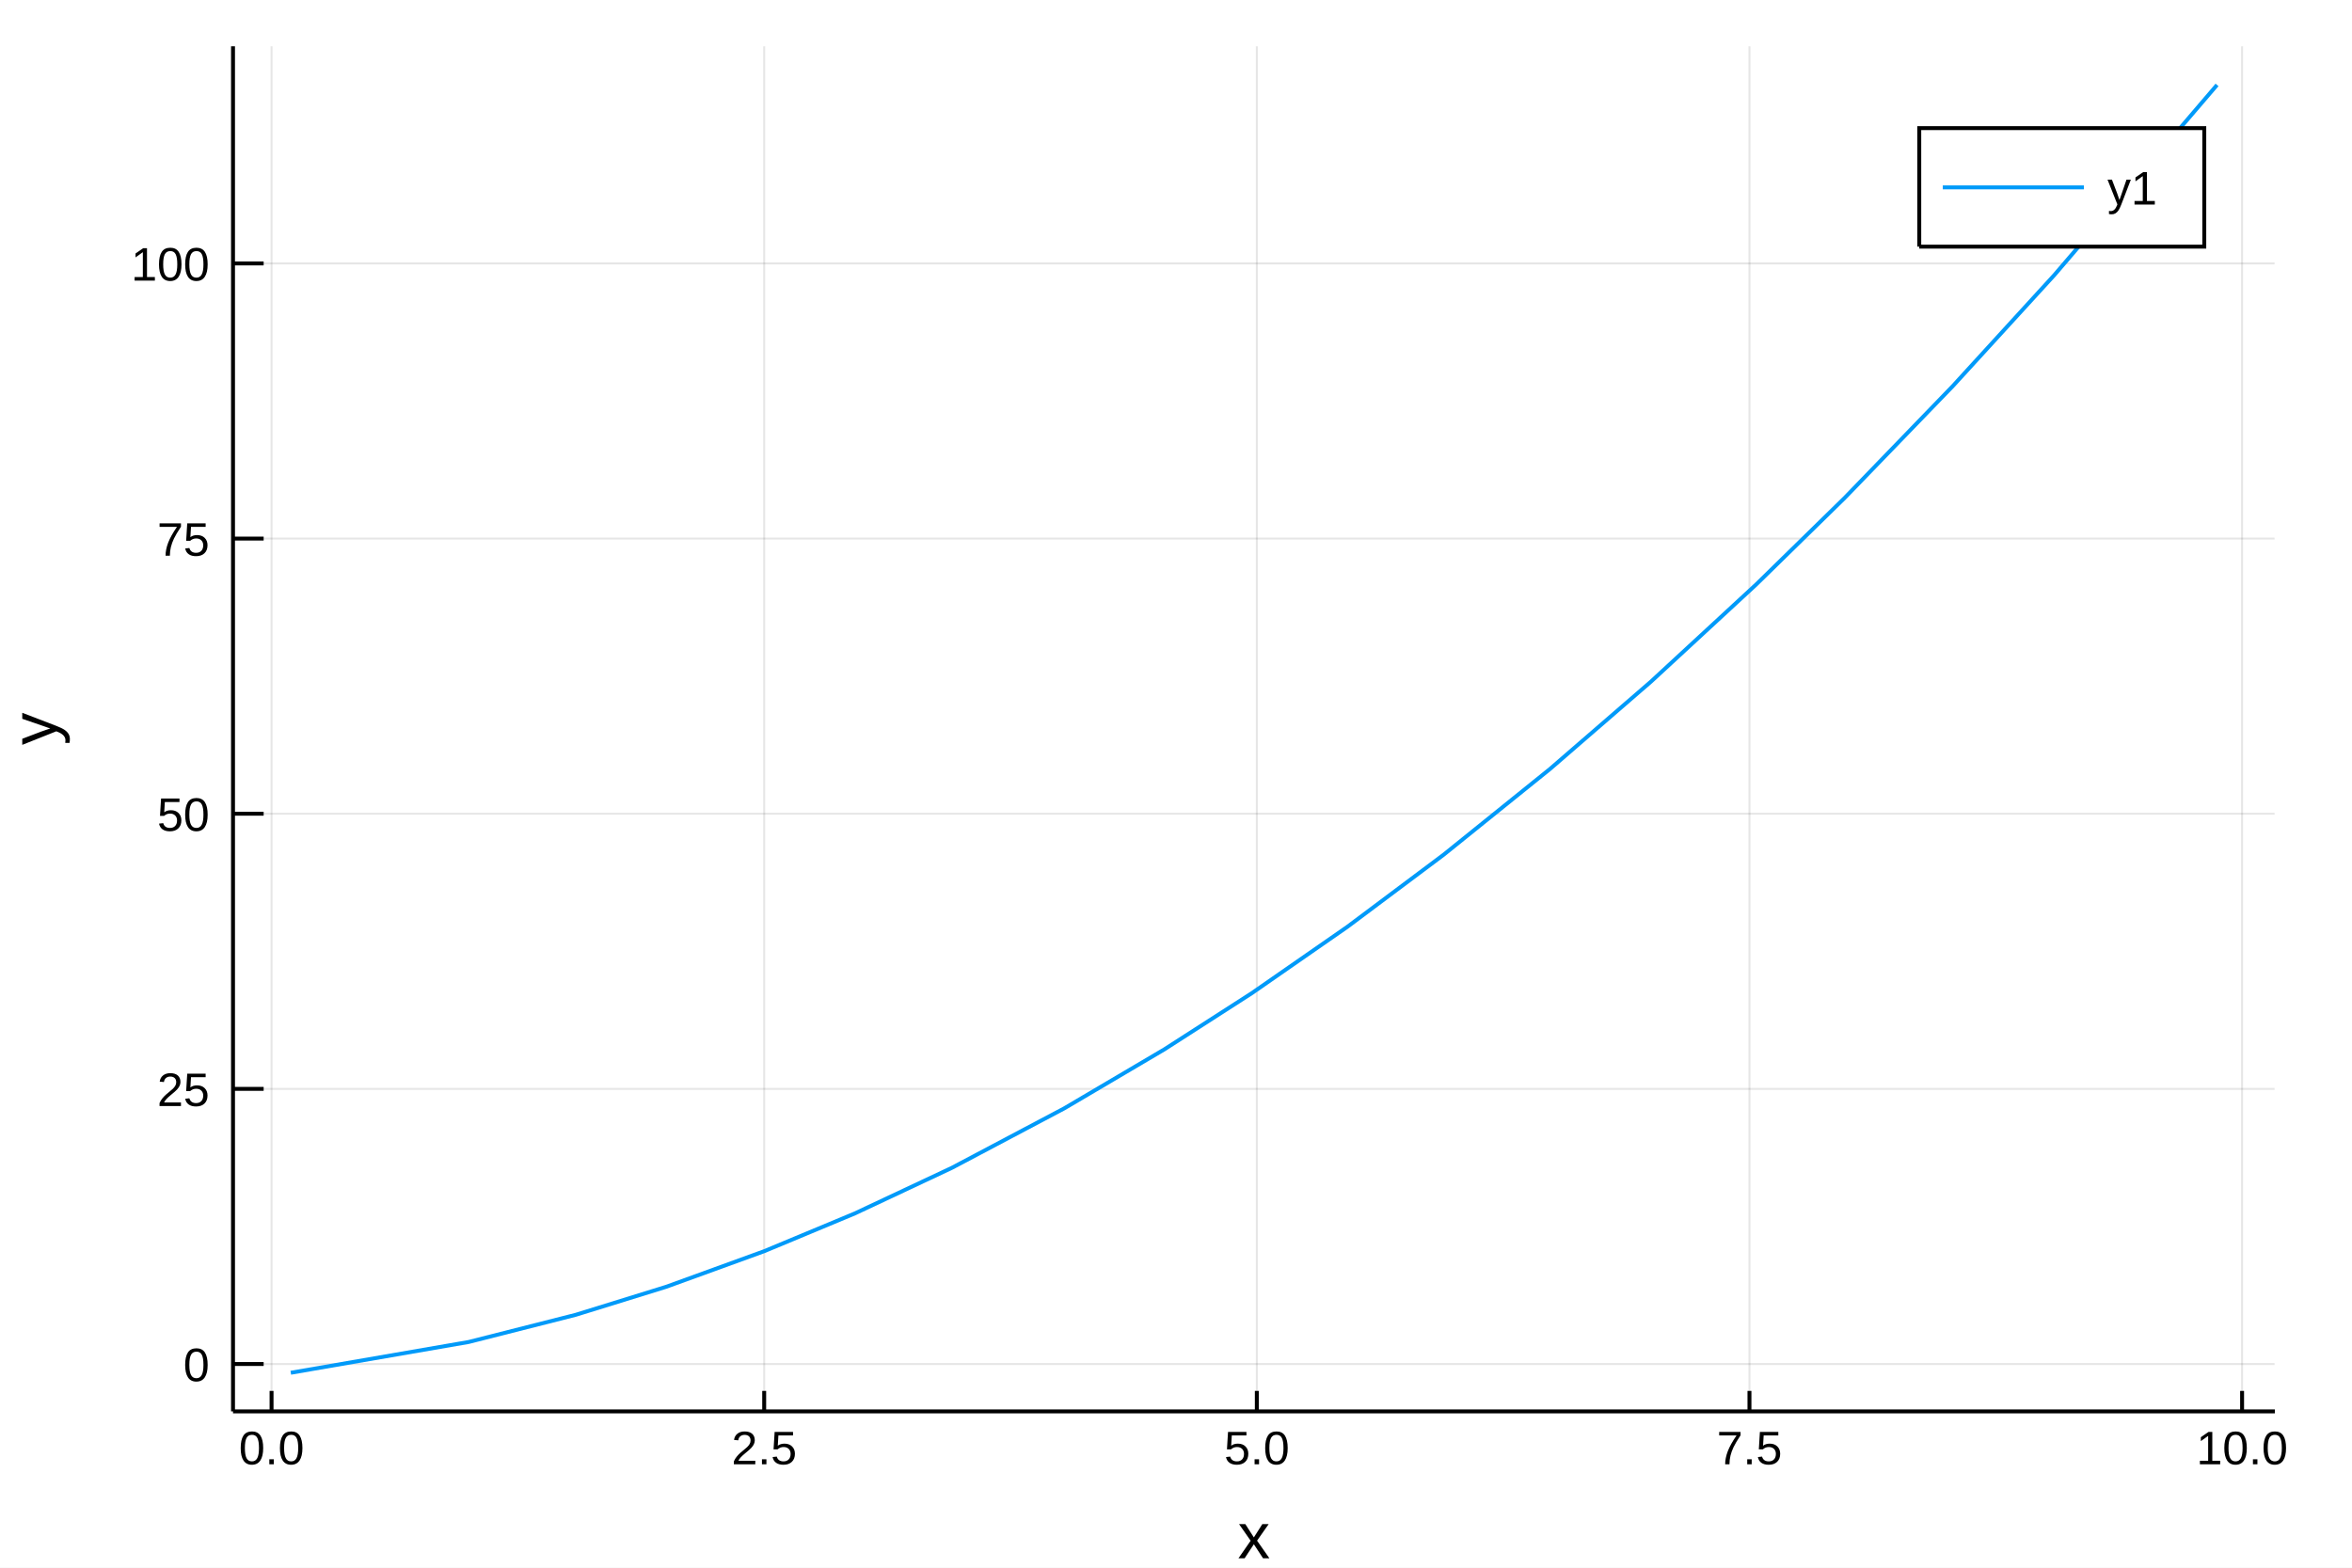
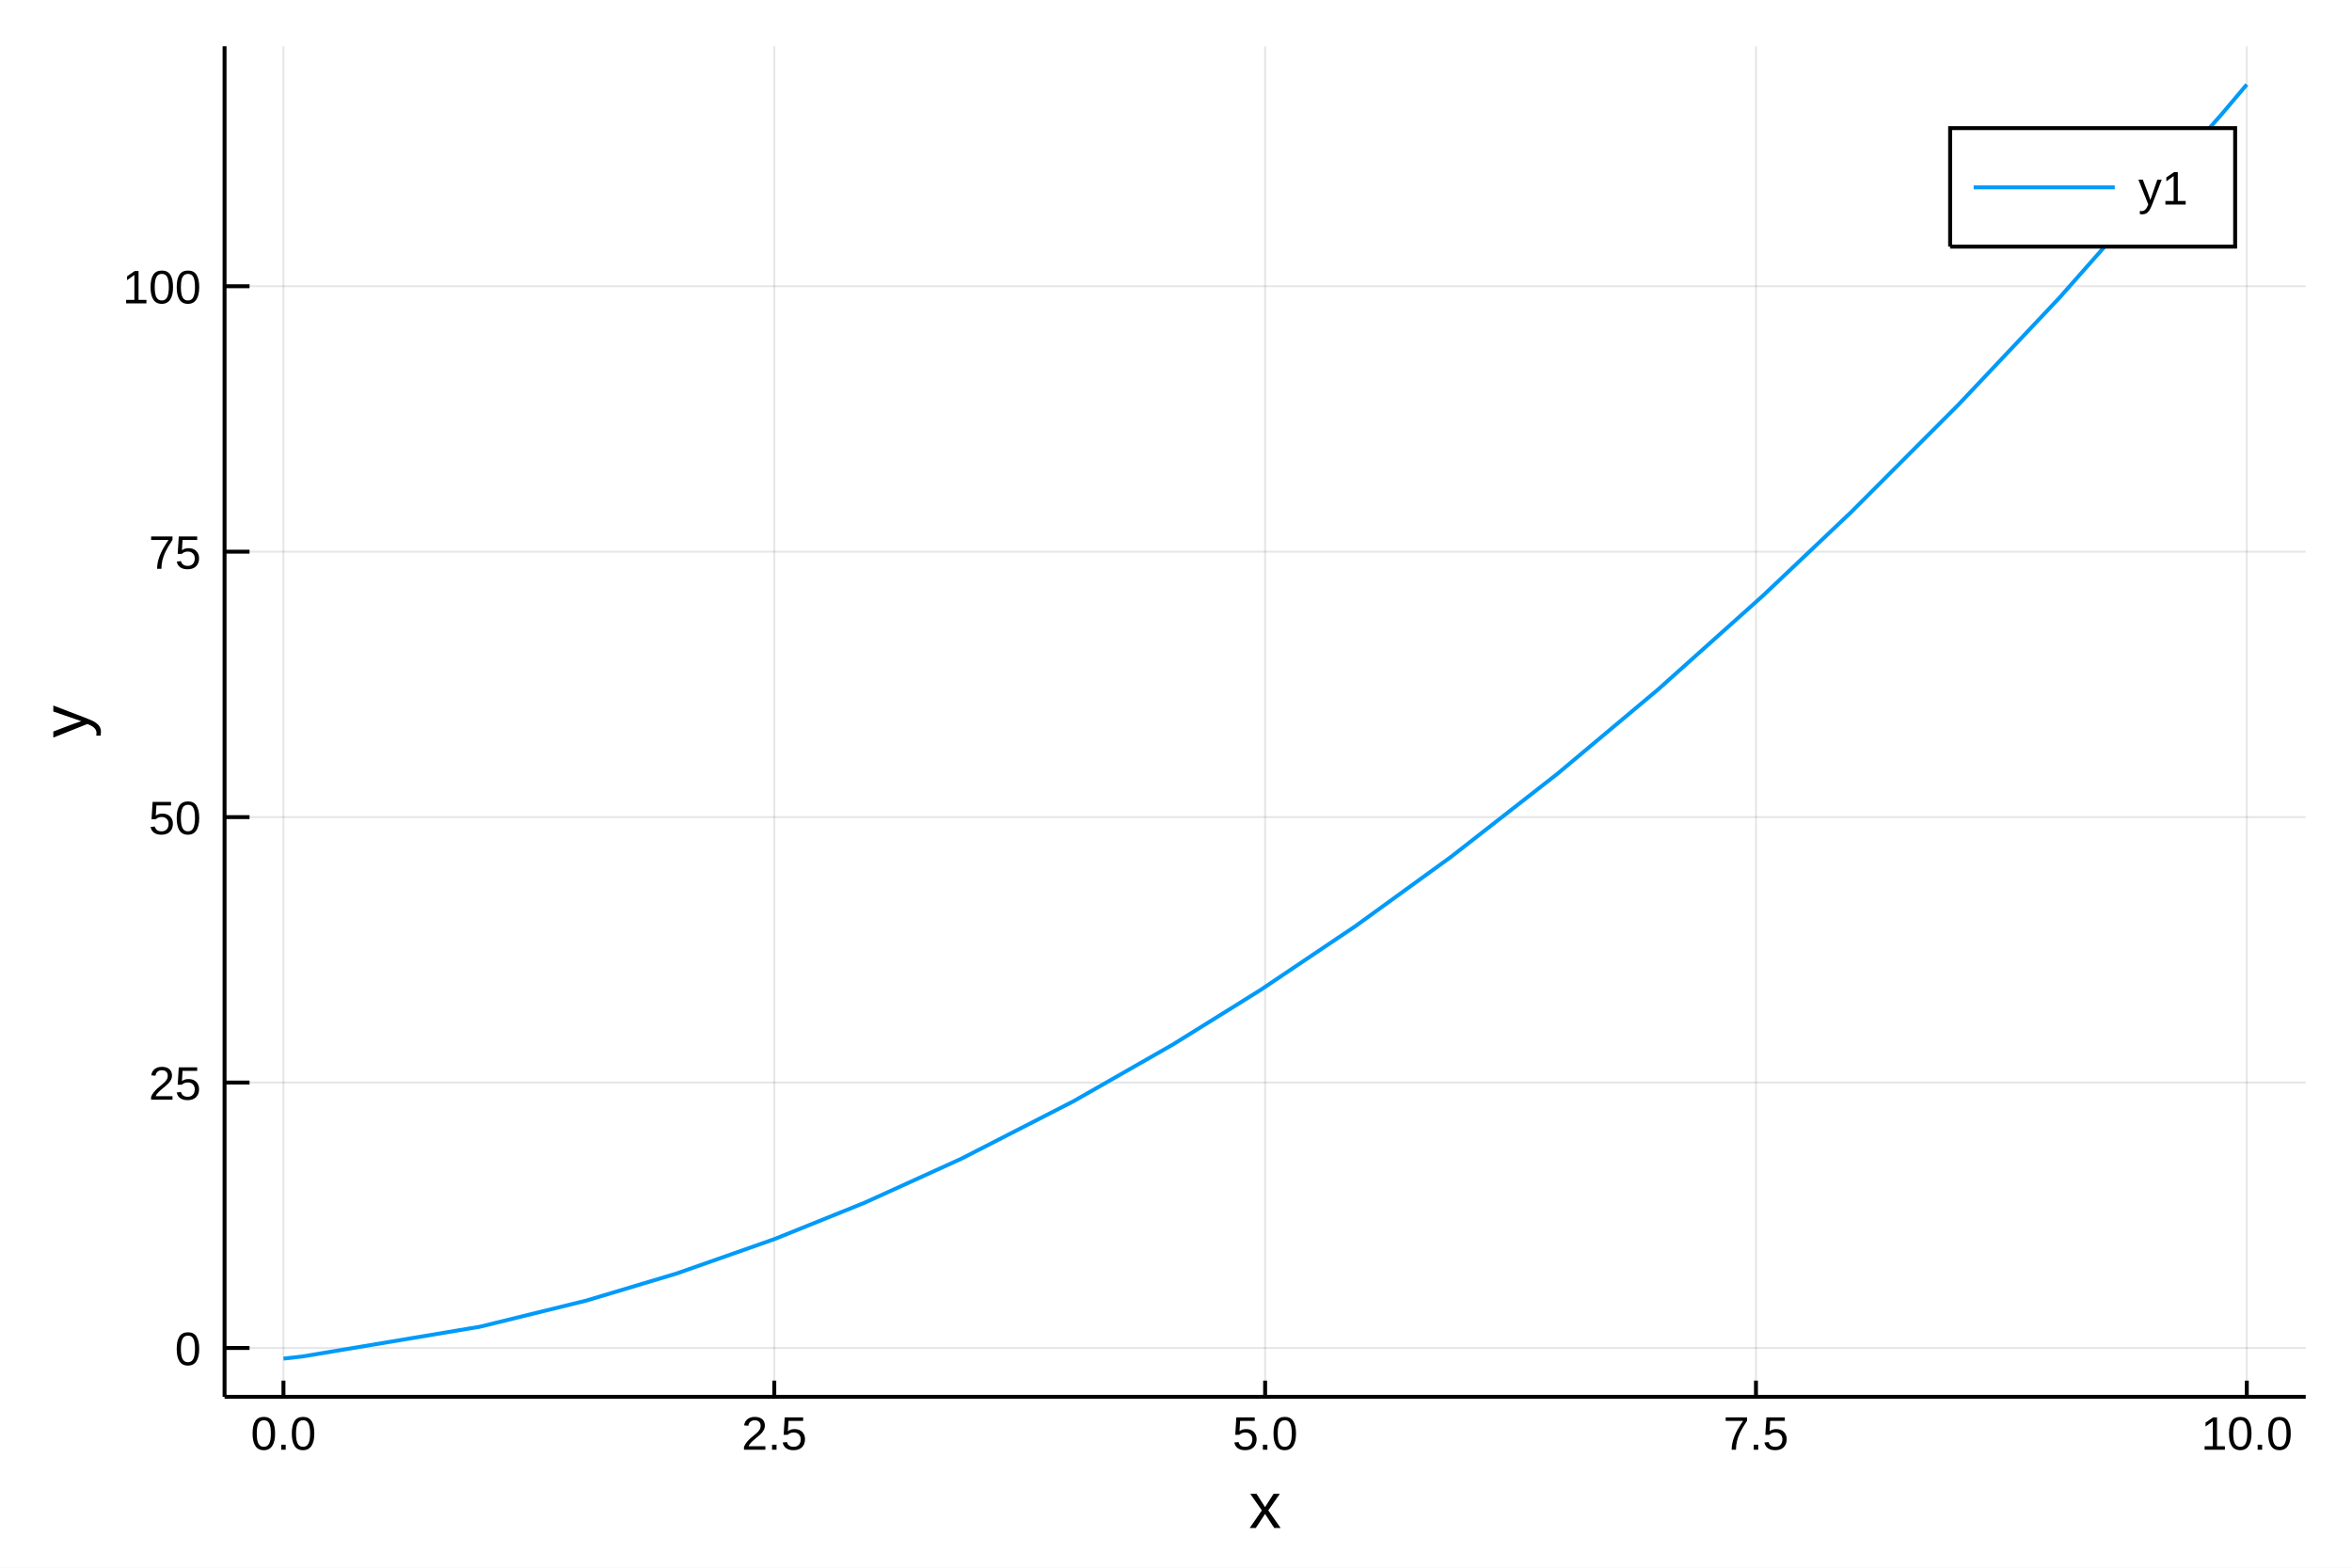
<svg xmlns="http://www.w3.org/2000/svg" width="600" height="400" viewBox="0 0 2400 1600">
  <defs>
-     <clipPath id="clip2800">
-       <rect x="0" y="0" width="2000" height="2000" />
-     </clipPath>
-   </defs>
-   <defs>
-     <clipPath id="clip2801">
+     <clipPath id="clip3000">
      <rect x="0" y="0" width="2400" height="1600" />
    </clipPath>
  </defs>
-   <polygon clip-path="url(#clip2801)" points=" 0,1600 2400,1600 2400,0 0,0    " fill="#ffffff" fill-rule="evenodd" fill-opacity="1" />
+   <path clip-path="url(#clip3000)" d=" M0 1600 L2400 1600 L2400 0 L0 0  Z   " fill="#ffffff" fill-rule="evenodd" fill-opacity="1" />
  <defs>
-     <clipPath id="clip2802">
+     <clipPath id="clip3001">
      <rect x="480" y="0" width="1681" height="1600" />
    </clipPath>
  </defs>
-   <polygon clip-path="url(#clip2801)" points=" 237.767,1440.48 2321.26,1440.48 2321.26,47.244 237.767,47.244    " fill="#ffffff" fill-rule="evenodd" fill-opacity="1" />
+   <path clip-path="url(#clip3000)" d=" M229.135 1425.62 L2352.76 1425.62 L2352.76 47.244 L229.135 47.244  Z   " fill="#ffffff" fill-rule="evenodd" fill-opacity="1" />
  <defs>
-     <clipPath id="clip2803">
-       <rect x="237" y="47" width="2084" height="1394" />
+     <clipPath id="clip3002">
+       <rect x="229" y="47" width="2125" height="1379" />
    </clipPath>
  </defs>
-   <polyline clip-path="url(#clip2803)" style="stroke:#000000; stroke-width:2; stroke-opacity:0.1; fill:none" points="   277.097,1440.48 277.097,47.244    " />
-   <polyline clip-path="url(#clip2803)" style="stroke:#000000; stroke-width:2; stroke-opacity:0.1; fill:none" points="   779.785,1440.48 779.785,47.244    " />
-   <polyline clip-path="url(#clip2803)" style="stroke:#000000; stroke-width:2; stroke-opacity:0.1; fill:none" points="   1282.47,1440.48 1282.47,47.244    " />
-   <polyline clip-path="url(#clip2803)" style="stroke:#000000; stroke-width:2; stroke-opacity:0.1; fill:none" points="   1785.16,1440.48 1785.16,47.244    " />
-   <polyline clip-path="url(#clip2803)" style="stroke:#000000; stroke-width:2; stroke-opacity:0.1; fill:none" points="   2287.85,1440.48 2287.85,47.244    " />
-   <polyline clip-path="url(#clip2803)" style="stroke:#000000; stroke-width:2; stroke-opacity:0.1; fill:none" points="   237.767,1392.12 2321.26,1392.12    " />
-   <polyline clip-path="url(#clip2803)" style="stroke:#000000; stroke-width:2; stroke-opacity:0.1; fill:none" points="   237.767,1111.31 2321.26,1111.31    " />
-   <polyline clip-path="url(#clip2803)" style="stroke:#000000; stroke-width:2; stroke-opacity:0.1; fill:none" points="   237.767,830.494 2321.26,830.494    " />
-   <polyline clip-path="url(#clip2803)" style="stroke:#000000; stroke-width:2; stroke-opacity:0.1; fill:none" points="   237.767,549.681 2321.26,549.681    " />
-   <polyline clip-path="url(#clip2803)" style="stroke:#000000; stroke-width:2; stroke-opacity:0.1; fill:none" points="   237.767,268.868 2321.26,268.868    " />
-   <polyline clip-path="url(#clip2801)" style="stroke:#000000; stroke-width:4; stroke-opacity:1; fill:none" points="   237.767,1440.48 2321.26,1440.48    " />
-   <polyline clip-path="url(#clip2801)" style="stroke:#000000; stroke-width:4; stroke-opacity:1; fill:none" points="   237.767,1440.48 237.767,47.244    " />
-   <polyline clip-path="url(#clip2801)" style="stroke:#000000; stroke-width:4; stroke-opacity:1; fill:none" points="   277.097,1440.48 277.097,1419.58    " />
-   <polyline clip-path="url(#clip2801)" style="stroke:#000000; stroke-width:4; stroke-opacity:1; fill:none" points="   779.785,1440.48 779.785,1419.58    " />
-   <polyline clip-path="url(#clip2801)" style="stroke:#000000; stroke-width:4; stroke-opacity:1; fill:none" points="   1282.47,1440.48 1282.47,1419.58    " />
-   <polyline clip-path="url(#clip2801)" style="stroke:#000000; stroke-width:4; stroke-opacity:1; fill:none" points="   1785.16,1440.48 1785.16,1419.58    " />
-   <polyline clip-path="url(#clip2801)" style="stroke:#000000; stroke-width:4; stroke-opacity:1; fill:none" points="   2287.85,1440.48 2287.85,1419.58    " />
-   <polyline clip-path="url(#clip2801)" style="stroke:#000000; stroke-width:4; stroke-opacity:1; fill:none" points="   237.767,1392.12 269.02,1392.12    " />
-   <polyline clip-path="url(#clip2801)" style="stroke:#000000; stroke-width:4; stroke-opacity:1; fill:none" points="   237.767,1111.31 269.02,1111.31    " />
-   <polyline clip-path="url(#clip2801)" style="stroke:#000000; stroke-width:4; stroke-opacity:1; fill:none" points="   237.767,830.494 269.02,830.494    " />
-   <polyline clip-path="url(#clip2801)" style="stroke:#000000; stroke-width:4; stroke-opacity:1; fill:none" points="   237.767,549.681 269.02,549.681    " />
-   <polyline clip-path="url(#clip2801)" style="stroke:#000000; stroke-width:4; stroke-opacity:1; fill:none" points="   237.767,268.868 269.02,268.868    " />
-   <g clip-path="url(#clip2801)">
-     <text style="fill:#000000; fill-opacity:1; font-family:Arial,Helvetica Neue,Helvetica,sans-serif; font-size:48px; text-anchor:middle;" transform="rotate(0, 277.097, 1494.48)" x="277.097" y="1494.48">0.0</text>
+   <polyline clip-path="url(#clip3002)" style="stroke:#000000; stroke-width:2; stroke-opacity:0.1; fill:none" points="   289.238,1425.62 289.238,47.244    " />
+   <polyline clip-path="url(#clip3002)" style="stroke:#000000; stroke-width:2; stroke-opacity:0.1; fill:none" points="   790.092,1425.62 790.092,47.244    " />
+   <polyline clip-path="url(#clip3002)" style="stroke:#000000; stroke-width:2; stroke-opacity:0.1; fill:none" points="   1290.95,1425.62 1290.95,47.244    " />
+   <polyline clip-path="url(#clip3002)" style="stroke:#000000; stroke-width:2; stroke-opacity:0.1; fill:none" points="   1791.8,1425.62 1791.8,47.244    " />
+   <polyline clip-path="url(#clip3002)" style="stroke:#000000; stroke-width:2; stroke-opacity:0.1; fill:none" points="   2292.65,1425.62 2292.65,47.244    " />
+   <polyline clip-path="url(#clip3002)" style="stroke:#000000; stroke-width:2; stroke-opacity:0.1; fill:none" points="   229.135,1375.77 2352.76,1375.77    " />
+   <polyline clip-path="url(#clip3002)" style="stroke:#000000; stroke-width:2; stroke-opacity:0.1; fill:none" points="   229.135,1104.86 2352.76,1104.86    " />
+   <polyline clip-path="url(#clip3002)" style="stroke:#000000; stroke-width:2; stroke-opacity:0.1; fill:none" points="   229.135,833.958 2352.76,833.958    " />
+   <polyline clip-path="url(#clip3002)" style="stroke:#000000; stroke-width:2; stroke-opacity:0.1; fill:none" points="   229.135,563.051 2352.76,563.051    " />
+   <polyline clip-path="url(#clip3002)" style="stroke:#000000; stroke-width:2; stroke-opacity:0.1; fill:none" points="   229.135,292.144 2352.76,292.144    " />
+   <polyline clip-path="url(#clip3000)" style="stroke:#000000; stroke-width:4; stroke-opacity:1; fill:none" points="   229.135,1425.62 2352.76,1425.62    " />
+   <polyline clip-path="url(#clip3000)" style="stroke:#000000; stroke-width:4; stroke-opacity:1; fill:none" points="   229.135,1425.62 229.135,47.244    " />
+   <polyline clip-path="url(#clip3000)" style="stroke:#000000; stroke-width:4; stroke-opacity:1; fill:none" points="   289.238,1425.62 289.238,1409.08    " />
+   <polyline clip-path="url(#clip3000)" style="stroke:#000000; stroke-width:4; stroke-opacity:1; fill:none" points="   790.092,1425.62 790.092,1409.08    " />
+   <polyline clip-path="url(#clip3000)" style="stroke:#000000; stroke-width:4; stroke-opacity:1; fill:none" points="   1290.95,1425.62 1290.95,1409.08    " />
+   <polyline clip-path="url(#clip3000)" style="stroke:#000000; stroke-width:4; stroke-opacity:1; fill:none" points="   1791.8,1425.62 1791.8,1409.08    " />
+   <polyline clip-path="url(#clip3000)" style="stroke:#000000; stroke-width:4; stroke-opacity:1; fill:none" points="   2292.65,1425.62 2292.65,1409.08    " />
+   <polyline clip-path="url(#clip3000)" style="stroke:#000000; stroke-width:4; stroke-opacity:1; fill:none" points="   229.135,1375.77 254.619,1375.77    " />
+   <polyline clip-path="url(#clip3000)" style="stroke:#000000; stroke-width:4; stroke-opacity:1; fill:none" points="   229.135,1104.86 254.619,1104.86    " />
+   <polyline clip-path="url(#clip3000)" style="stroke:#000000; stroke-width:4; stroke-opacity:1; fill:none" points="   229.135,833.958 254.619,833.958    " />
+   <polyline clip-path="url(#clip3000)" style="stroke:#000000; stroke-width:4; stroke-opacity:1; fill:none" points="   229.135,563.051 254.619,563.051    " />
+   <polyline clip-path="url(#clip3000)" style="stroke:#000000; stroke-width:4; stroke-opacity:1; fill:none" points="   229.135,292.144 254.619,292.144    " />
+   <g clip-path="url(#clip3000)">
+     <text style="fill:#000000; fill-opacity:1; font-family:Arial,Helvetica Neue,Helvetica,sans-serif; font-size:48px; text-anchor:middle;" transform="rotate(0, 289.238, 1479.62)" x="289.238" y="1479.62">0.0</text>
  </g>
-   <g clip-path="url(#clip2801)">
-     <text style="fill:#000000; fill-opacity:1; font-family:Arial,Helvetica Neue,Helvetica,sans-serif; font-size:48px; text-anchor:middle;" transform="rotate(0, 779.785, 1494.48)" x="779.785" y="1494.48">2.5</text>
+   <g clip-path="url(#clip3000)">
+     <text style="fill:#000000; fill-opacity:1; font-family:Arial,Helvetica Neue,Helvetica,sans-serif; font-size:48px; text-anchor:middle;" transform="rotate(0, 790.092, 1479.62)" x="790.092" y="1479.62">2.5</text>
  </g>
-   <g clip-path="url(#clip2801)">
-     <text style="fill:#000000; fill-opacity:1; font-family:Arial,Helvetica Neue,Helvetica,sans-serif; font-size:48px; text-anchor:middle;" transform="rotate(0, 1282.47, 1494.48)" x="1282.47" y="1494.48">5.0</text>
+   <g clip-path="url(#clip3000)">
+     <text style="fill:#000000; fill-opacity:1; font-family:Arial,Helvetica Neue,Helvetica,sans-serif; font-size:48px; text-anchor:middle;" transform="rotate(0, 1290.95, 1479.62)" x="1290.95" y="1479.62">5.0</text>
  </g>
-   <g clip-path="url(#clip2801)">
-     <text style="fill:#000000; fill-opacity:1; font-family:Arial,Helvetica Neue,Helvetica,sans-serif; font-size:48px; text-anchor:middle;" transform="rotate(0, 1785.16, 1494.48)" x="1785.16" y="1494.48">7.5</text>
+   <g clip-path="url(#clip3000)">
+     <text style="fill:#000000; fill-opacity:1; font-family:Arial,Helvetica Neue,Helvetica,sans-serif; font-size:48px; text-anchor:middle;" transform="rotate(0, 1791.8, 1479.62)" x="1791.8" y="1479.62">7.5</text>
  </g>
-   <g clip-path="url(#clip2801)">
-     <text style="fill:#000000; fill-opacity:1; font-family:Arial,Helvetica Neue,Helvetica,sans-serif; font-size:48px; text-anchor:middle;" transform="rotate(0, 2287.85, 1494.48)" x="2287.85" y="1494.48">10.0</text>
+   <g clip-path="url(#clip3000)">
+     <text style="fill:#000000; fill-opacity:1; font-family:Arial,Helvetica Neue,Helvetica,sans-serif; font-size:48px; text-anchor:middle;" transform="rotate(0, 2292.65, 1479.62)" x="2292.65" y="1479.62">10.0</text>
  </g>
-   <g clip-path="url(#clip2801)">
-     <text style="fill:#000000; fill-opacity:1; font-family:Arial,Helvetica Neue,Helvetica,sans-serif; font-size:48px; text-anchor:end;" transform="rotate(0, 213.767, 1409.62)" x="213.767" y="1409.62">0</text>
+   <g clip-path="url(#clip3000)">
+     <text style="fill:#000000; fill-opacity:1; font-family:Arial,Helvetica Neue,Helvetica,sans-serif; font-size:48px; text-anchor:end;" transform="rotate(0, 205.135, 1393.27)" x="205.135" y="1393.27">0</text>
  </g>
-   <g clip-path="url(#clip2801)">
-     <text style="fill:#000000; fill-opacity:1; font-family:Arial,Helvetica Neue,Helvetica,sans-serif; font-size:48px; text-anchor:end;" transform="rotate(0, 213.767, 1128.81)" x="213.767" y="1128.81">25</text>
+   <g clip-path="url(#clip3000)">
+     <text style="fill:#000000; fill-opacity:1; font-family:Arial,Helvetica Neue,Helvetica,sans-serif; font-size:48px; text-anchor:end;" transform="rotate(0, 205.135, 1122.36)" x="205.135" y="1122.36">25</text>
  </g>
-   <g clip-path="url(#clip2801)">
-     <text style="fill:#000000; fill-opacity:1; font-family:Arial,Helvetica Neue,Helvetica,sans-serif; font-size:48px; text-anchor:end;" transform="rotate(0, 213.767, 847.994)" x="213.767" y="847.994">50</text>
+   <g clip-path="url(#clip3000)">
+     <text style="fill:#000000; fill-opacity:1; font-family:Arial,Helvetica Neue,Helvetica,sans-serif; font-size:48px; text-anchor:end;" transform="rotate(0, 205.135, 851.458)" x="205.135" y="851.458">50</text>
  </g>
-   <g clip-path="url(#clip2801)">
-     <text style="fill:#000000; fill-opacity:1; font-family:Arial,Helvetica Neue,Helvetica,sans-serif; font-size:48px; text-anchor:end;" transform="rotate(0, 213.767, 567.181)" x="213.767" y="567.181">75</text>
+   <g clip-path="url(#clip3000)">
+     <text style="fill:#000000; fill-opacity:1; font-family:Arial,Helvetica Neue,Helvetica,sans-serif; font-size:48px; text-anchor:end;" transform="rotate(0, 205.135, 580.551)" x="205.135" y="580.551">75</text>
  </g>
-   <g clip-path="url(#clip2801)">
-     <text style="fill:#000000; fill-opacity:1; font-family:Arial,Helvetica Neue,Helvetica,sans-serif; font-size:48px; text-anchor:end;" transform="rotate(0, 213.767, 286.368)" x="213.767" y="286.368">100</text>
+   <g clip-path="url(#clip3000)">
+     <text style="fill:#000000; fill-opacity:1; font-family:Arial,Helvetica Neue,Helvetica,sans-serif; font-size:48px; text-anchor:end;" transform="rotate(0, 205.135, 309.644)" x="205.135" y="309.644">100</text>
  </g>
-   <g clip-path="url(#clip2801)">
-     <text style="fill:#000000; fill-opacity:1; font-family:Arial,Helvetica Neue,Helvetica,sans-serif; font-size:66px; text-anchor:middle;" transform="rotate(0, 1279.51, 1590.4)" x="1279.51" y="1590.4">x</text>
+   <g clip-path="url(#clip3000)">
+     <text style="fill:#000000; fill-opacity:1; font-family:Arial,Helvetica Neue,Helvetica,sans-serif; font-size:66px; text-anchor:middle;" transform="rotate(0, 1290.95, 1559.48)" x="1290.95" y="1559.48">x</text>
  </g>
-   <g clip-path="url(#clip2801)">
-     <text style="fill:#000000; fill-opacity:1; font-family:Arial,Helvetica Neue,Helvetica,sans-serif; font-size:66px; text-anchor:middle;" transform="rotate(-90, 57.6, 743.863)" x="57.6" y="743.863">y</text>
+   <g clip-path="url(#clip3000)">
+     <text style="fill:#000000; fill-opacity:1; font-family:Arial,Helvetica Neue,Helvetica,sans-serif; font-size:66px; text-anchor:middle;" transform="rotate(-90, 89.2861, 736.431)" x="89.286" y="736.431">y</text>
  </g>
-   <polyline clip-path="url(#clip2803)" style="stroke:#009af9; stroke-width:4; stroke-opacity:1; fill:none" points="   296.734,1401.05 478.303,1369.63 587.418,1341.93 679.674,1313.35 779.89,1276.95 872.279,1238.44 971.331,1191.89 1086.09,1131.14 1188.08,1071.02 1277.51,1013.53    1375.02,945.799 1473.1,872.331 1581.55,784.881 1684.73,695.608 1792.02,596.511 1882.33,508.135 1992.59,394.094 2096.24,280.732 2262.29,86.675    " />
-   <polygon clip-path="url(#clip2801)" points=" 1958.43,251.724 2249.26,251.724 2249.26,130.764 1958.43,130.764    " fill="#ffffff" fill-rule="evenodd" fill-opacity="1" />
-   <polyline clip-path="url(#clip2801)" style="stroke:#000000; stroke-width:4; stroke-opacity:1; fill:none" points="   1958.43,251.724 2249.26,251.724 2249.26,130.764 1958.43,130.764 1958.43,251.724    " />
-   <polyline clip-path="url(#clip2801)" style="stroke:#009af9; stroke-width:4; stroke-opacity:1; fill:none" points="   1982.43,191.244 2126.43,191.244    " />
-   <g clip-path="url(#clip2801)">
-     <text style="fill:#000000; fill-opacity:1; font-family:Arial,Helvetica Neue,Helvetica,sans-serif; font-size:48px; text-anchor:start;" transform="rotate(0, 2150.43, 208.744)" x="2150.43" y="208.744">y1</text>
+   <polyline clip-path="url(#clip3002)" style="stroke:#009af9; stroke-width:4; stroke-opacity:1; fill:none" points="   289.238,1386.61 308.803,1384.39 489.709,1354.07 598.427,1327.35 690.346,1299.78 790.196,1264.66 882.249,1227.51 980.939,1182.61 1095.28,1124 1196.9,1066    1286,1010.54 1383.15,945.195 1480.88,874.319 1588.93,789.954 1691.74,703.83 1798.63,608.229 1888.61,522.97 1998.47,412.952 2101.74,303.589 2267.19,116.378    2292.65,86.255    " />
+   <path clip-path="url(#clip3000)" d=" M1989.93 251.724 L2280.76 251.724 L2280.76 130.764 L1989.93 130.764  Z   " fill="#ffffff" fill-rule="evenodd" fill-opacity="1" />
+   <polyline clip-path="url(#clip3000)" style="stroke:#000000; stroke-width:4; stroke-opacity:1; fill:none" points="   1989.93,251.724 2280.76,251.724 2280.76,130.764 1989.93,130.764 1989.93,251.724    " />
+   <polyline clip-path="url(#clip3000)" style="stroke:#009af9; stroke-width:4; stroke-opacity:1; fill:none" points="   2013.93,191.244 2157.93,191.244    " />
+   <g clip-path="url(#clip3000)">
+     <text style="fill:#000000; fill-opacity:1; font-family:Arial,Helvetica Neue,Helvetica,sans-serif; font-size:48px; text-anchor:start;" transform="rotate(0, 2181.93, 208.744)" x="2181.93" y="208.744">y1</text>
  </g>
</svg>
